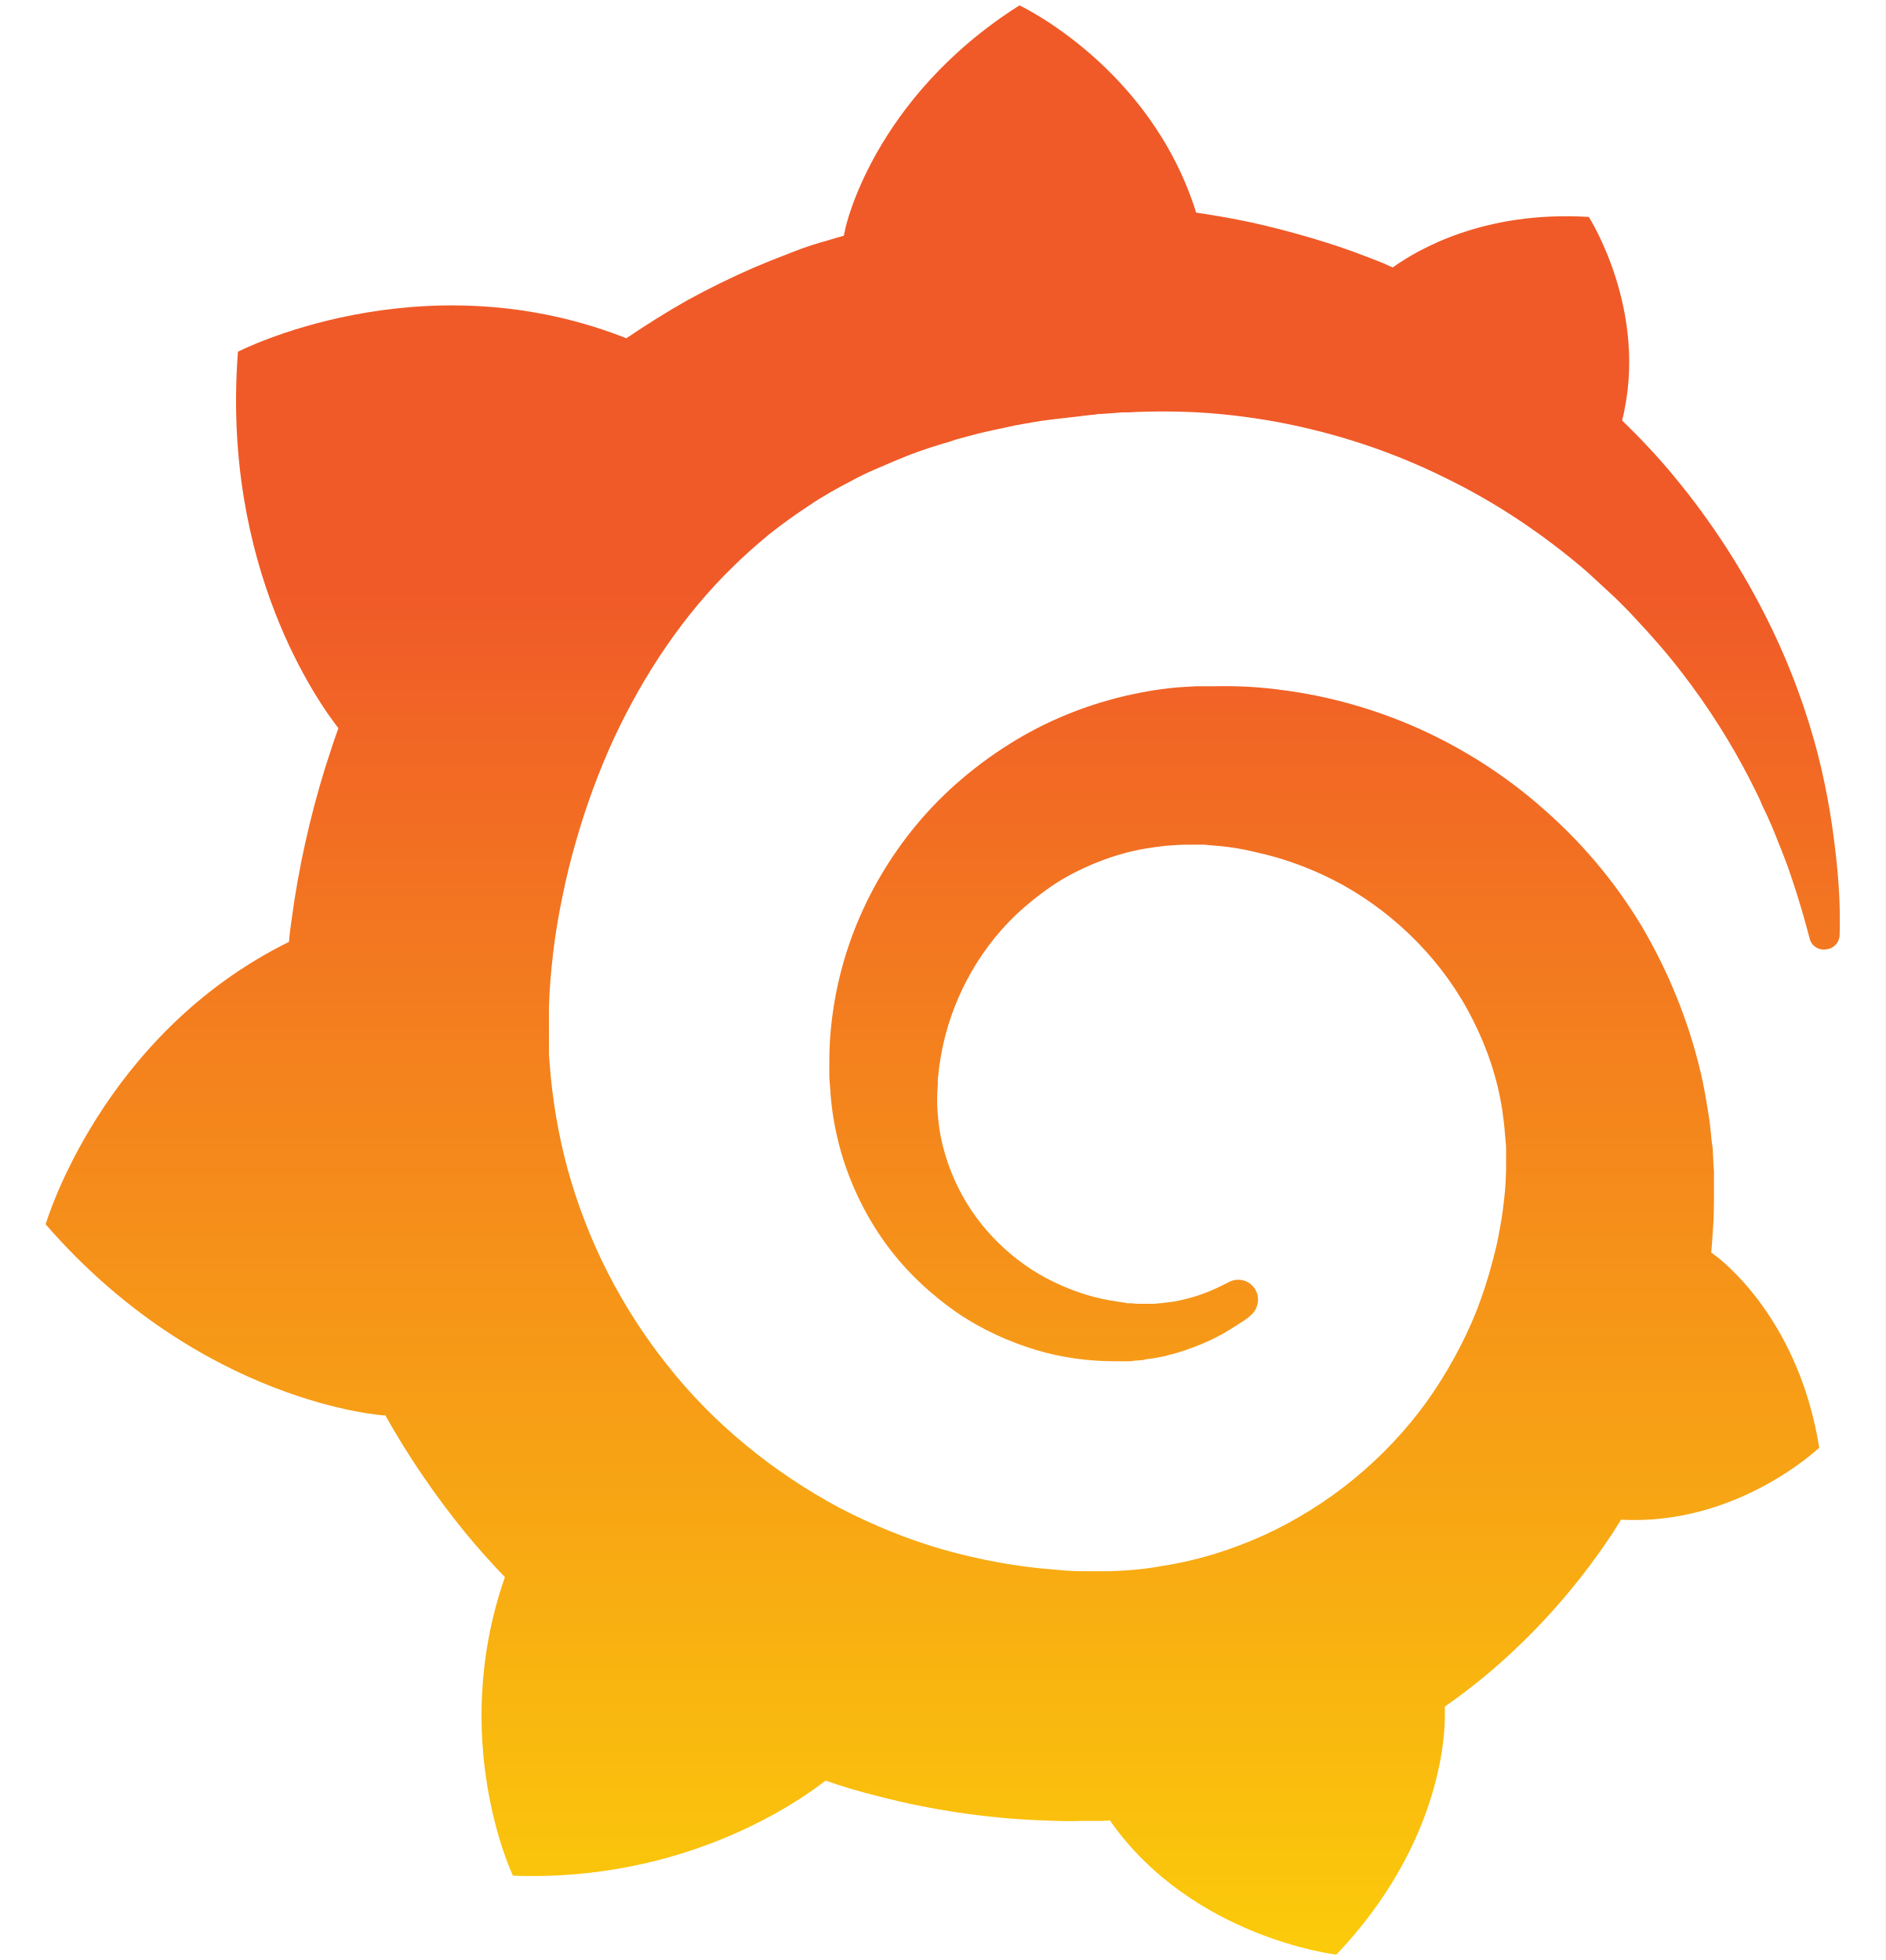
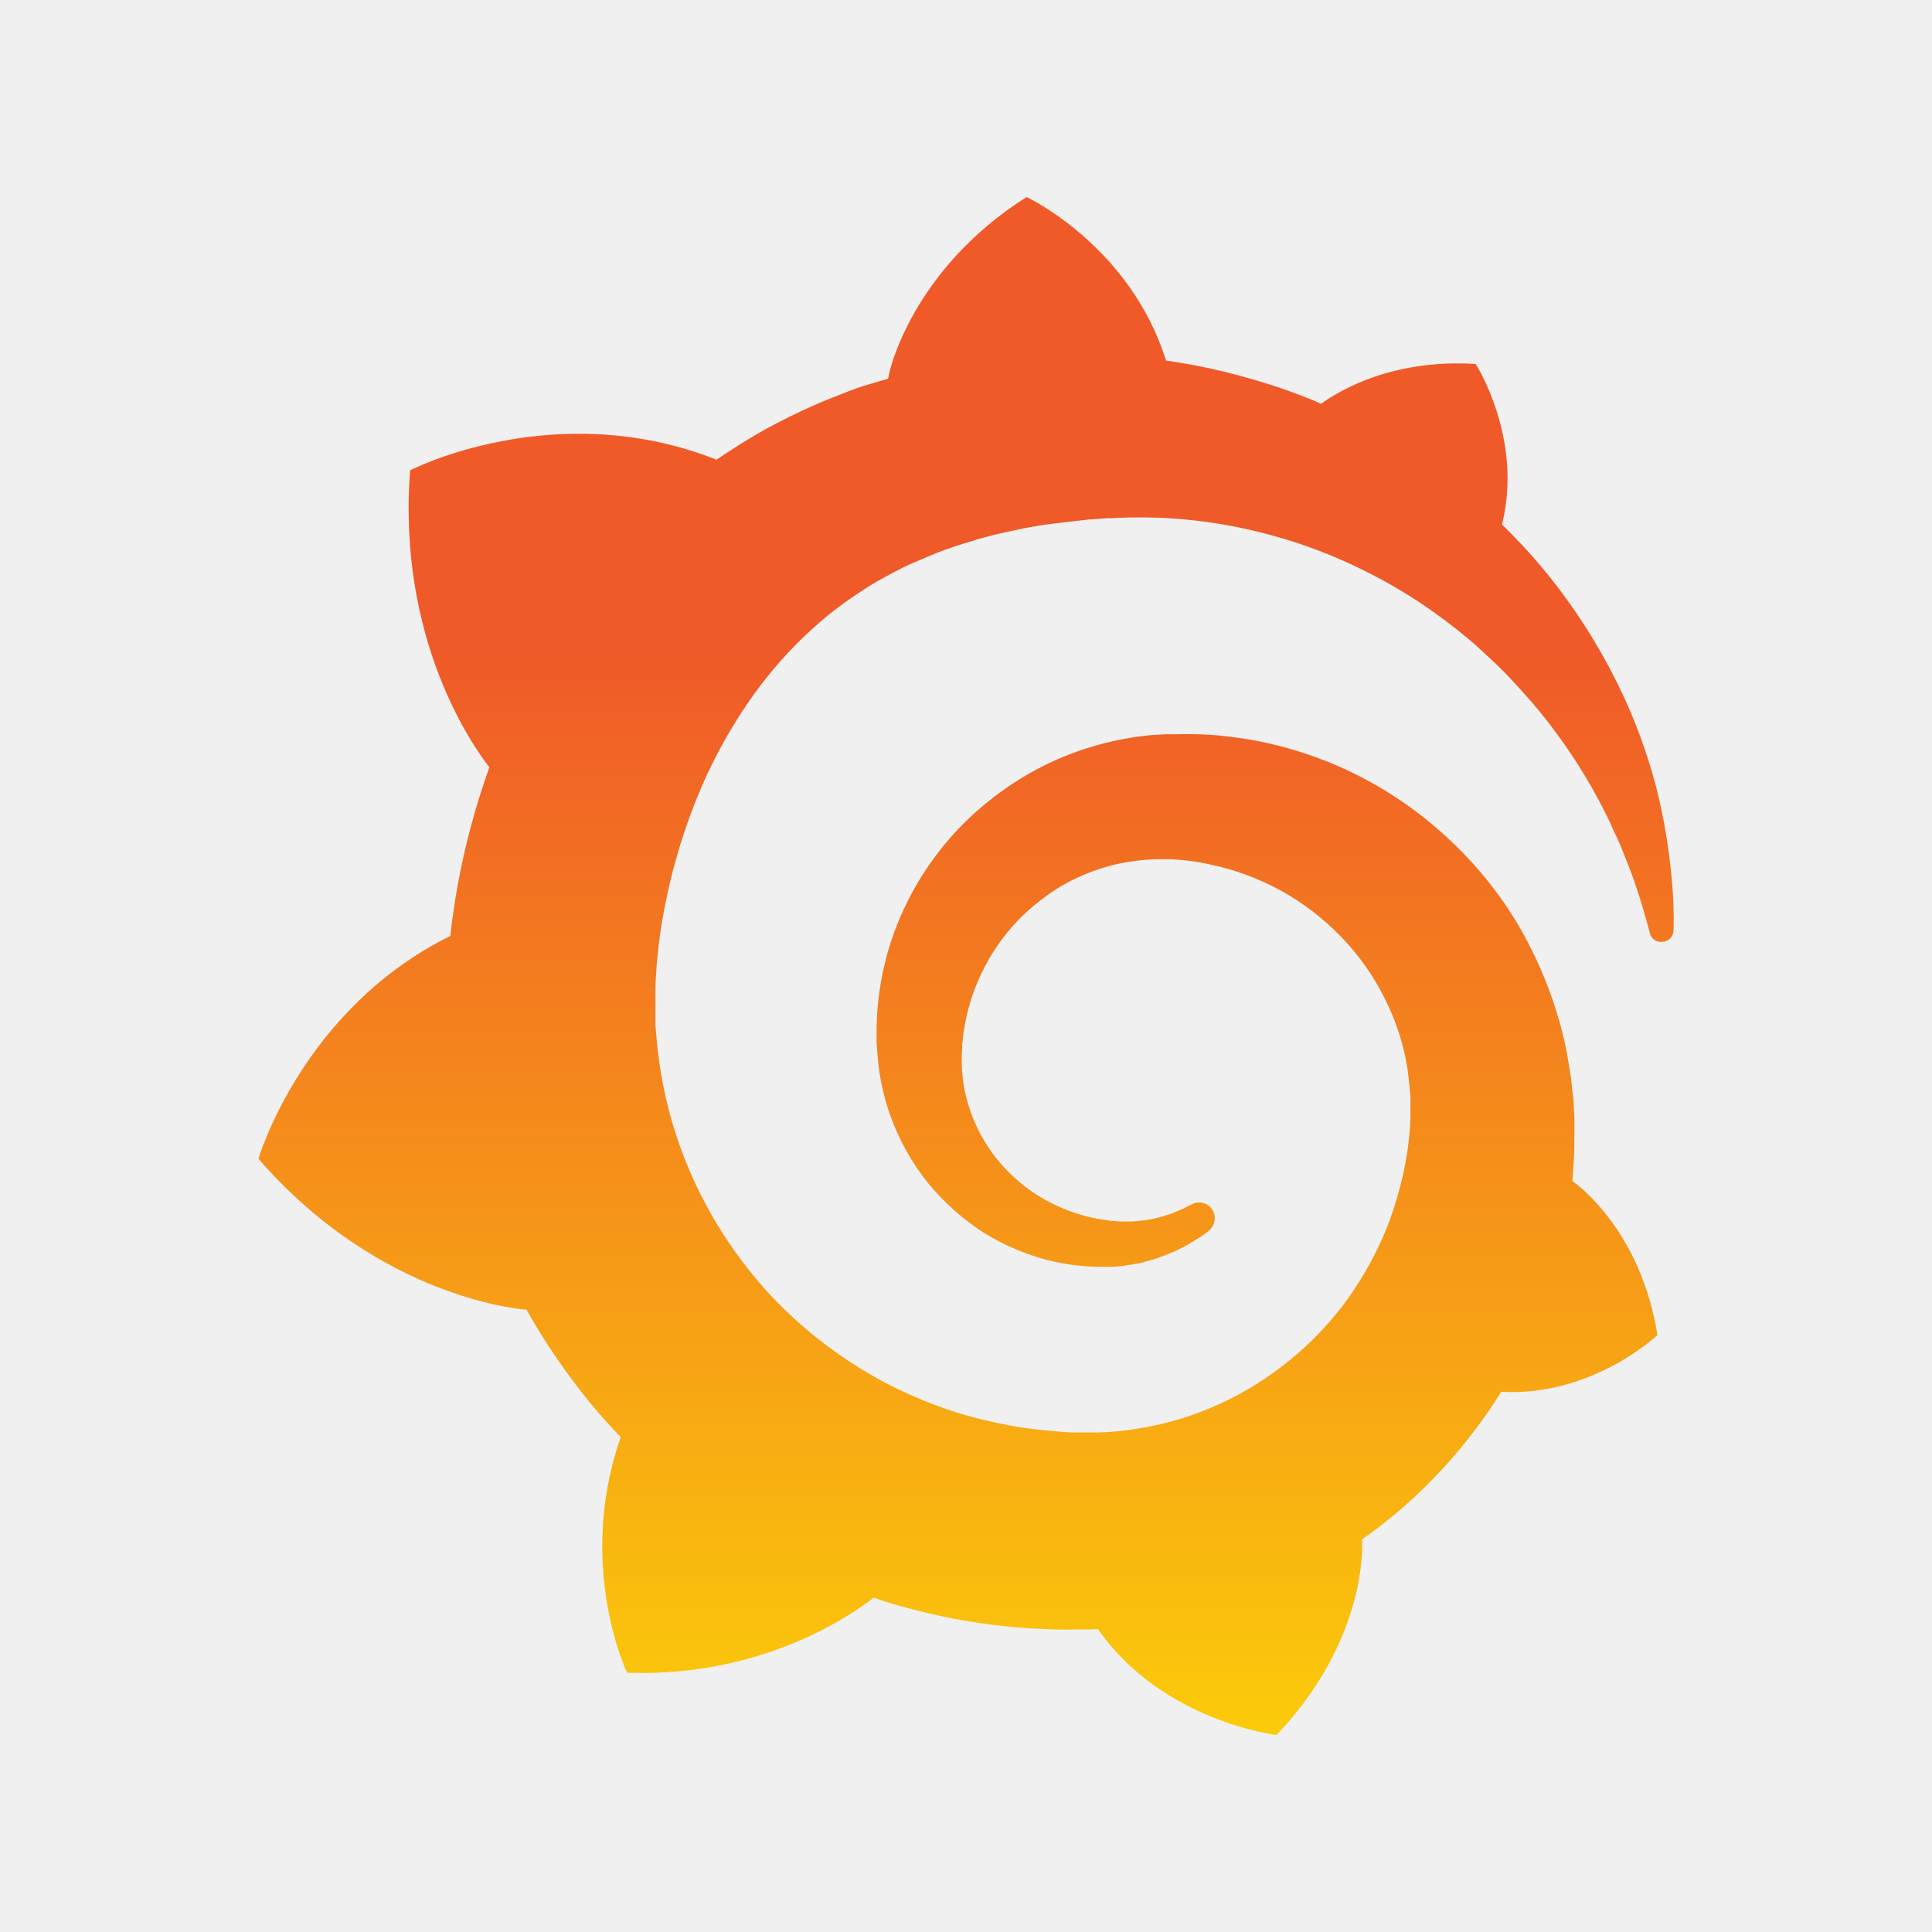
- <svg xmlns="http://www.w3.org/2000/svg" version="1.1" id="Layer_1" x="0px" y="0px" width="351px" height="365px" viewBox="0 0 351 365" style="enable-background:new 0 0 351 365;" xml:space="preserve">
-   <style type="text/css">
- 	.st0{fill:url(#SVGID_1_);}
- </style>
-   <rect width="351" height="365" fill="#FFFFFF" />
-   <g id="Layer_1_1_">
- </g>
-   <linearGradient id="SVGID_1_" gradientUnits="userSpaceOnUse" x1="175.5" y1="30%" x2="175.5" y2="99%">
-     <stop offset="0" style="stop-color:#F05A28" />
-     <stop offset="1" style="stop-color:#FBCA0A" />
-   </linearGradient>
-   <path class="st0" d="M342,161.2c-0.6-6.1-1.6-13.1-3.6-20.9c-2-7.7-5-16.2-9.4-25c-4.4-8.8-10.1-17.9-17.5-26.8  c-2.9-3.5-6.1-6.9-9.5-10.2c5.1-20.3-6.2-37.9-6.2-37.9c-19.5-1.2-31.9,6.1-36.5,9.4c-0.8-0.3-1.5-0.7-2.3-1  c-3.3-1.3-6.7-2.6-10.3-3.7c-3.5-1.1-7.1-2.1-10.8-3c-3.7-0.9-7.4-1.6-11.2-2.2c-0.7-0.1-1.3-0.2-2-0.3  c-8.5-27.2-32.9-38.6-32.9-38.6c-27.3,17.3-32.4,41.5-32.4,41.5s-0.1,0.5-0.3,1.4c-1.5,0.4-3,0.9-4.5,1.3c-2.1,0.6-4.2,1.4-6.2,2.2  c-2.1,0.8-4.1,1.6-6.2,2.5c-4.1,1.8-8.2,3.8-12.2,6c-3.9,2.2-7.7,4.6-11.4,7.1c-0.5-0.2-1-0.4-1-0.4c-37.8-14.4-71.3,2.9-71.3,2.9  c-3.1,40.2,15.1,65.5,18.7,70.1c-0.9,2.5-1.7,5-2.5,7.5c-2.8,9.1-4.9,18.4-6.2,28.1c-0.2,1.4-0.4,2.8-0.5,4.2  C18.8,192.7,8.5,228,8.5,228c29.1,33.5,63.1,35.6,63.1,35.6c0,0,0.1-0.1,0.1-0.1c4.3,7.7,9.3,15,14.9,21.9c2.4,2.9,4.8,5.6,7.4,8.3  c-10.6,30.4,1.5,55.6,1.5,55.6c32.4,1.2,53.7-14.2,58.2-17.7c3.2,1.1,6.5,2.1,9.8,2.9c10,2.6,20.2,4.1,30.4,4.5  c2.5,0.1,5.1,0.2,7.6,0.1l1.2,0l0.8,0l1.6,0l1.6-0.1l0,0.1c15.3,21.8,42.1,24.9,42.1,24.9c19.1-20.1,20.2-40.1,20.2-44.4l0,0  c0,0,0-0.1,0-0.3c0-0.4,0-0.6,0-0.6l0,0c0-0.3,0-0.6,0-0.9c4-2.8,7.8-5.8,11.4-9.1c7.6-6.9,14.3-14.8,19.9-23.3  c0.5-0.8,1-1.6,1.5-2.4c21.6,1.2,36.9-13.4,36.9-13.4c-3.6-22.5-16.4-33.5-19.1-35.6l0,0c0,0-0.1-0.1-0.3-0.2  c-0.2-0.1-0.2-0.2-0.2-0.2c0,0,0,0,0,0c-0.1-0.1-0.3-0.2-0.5-0.3c0.1-1.4,0.2-2.7,0.3-4.1c0.2-2.4,0.2-4.9,0.2-7.3l0-1.8l0-0.9  l0-0.5c0-0.6,0-0.4,0-0.6l-0.1-1.5l-0.1-2c0-0.7-0.1-1.3-0.2-1.9c-0.1-0.6-0.1-1.3-0.2-1.9l-0.2-1.9l-0.3-1.9  c-0.4-2.5-0.8-4.9-1.4-7.4c-2.3-9.7-6.1-18.9-11-27.2c-5-8.3-11.2-15.6-18.3-21.8c-7-6.2-14.9-11.2-23.1-14.9  c-8.3-3.7-16.9-6.1-25.5-7.2c-4.3-0.6-8.6-0.8-12.9-0.7l-1.6,0l-0.4,0c-0.1,0-0.6,0-0.5,0l-0.7,0l-1.6,0.1c-0.6,0-1.2,0.1-1.7,0.1  c-2.2,0.2-4.4,0.5-6.5,0.9c-8.6,1.6-16.7,4.7-23.8,9c-7.1,4.3-13.3,9.6-18.3,15.6c-5,6-8.9,12.7-11.6,19.6c-2.7,6.9-4.2,14.1-4.6,21  c-0.1,1.7-0.1,3.5-0.1,5.2c0,0.4,0,0.9,0,1.3l0.1,1.4c0.1,0.8,0.1,1.7,0.2,2.5c0.3,3.5,1,6.9,1.9,10.1c1.9,6.5,4.9,12.4,8.6,17.4  c3.7,5,8.2,9.1,12.9,12.4c4.7,3.2,9.8,5.5,14.8,7c5,1.5,10,2.1,14.7,2.1c0.6,0,1.2,0,1.7,0c0.3,0,0.6,0,0.9,0c0.3,0,0.6,0,0.9-0.1  c0.5,0,1-0.1,1.5-0.1c0.1,0,0.3,0,0.4-0.1l0.5-0.1c0.3,0,0.6-0.1,0.9-0.1c0.6-0.1,1.1-0.2,1.7-0.3c0.6-0.1,1.1-0.2,1.6-0.4  c1.1-0.2,2.1-0.6,3.1-0.9c2-0.7,4-1.5,5.7-2.4c1.8-0.9,3.4-2,5-3c0.4-0.3,0.9-0.6,1.3-1c1.6-1.3,1.9-3.7,0.6-5.3  c-1.1-1.4-3.1-1.8-4.7-0.9c-0.4,0.2-0.8,0.4-1.2,0.6c-1.4,0.7-2.8,1.3-4.3,1.8c-1.5,0.5-3.1,0.9-4.7,1.2c-0.8,0.1-1.6,0.2-2.5,0.3  c-0.4,0-0.8,0.1-1.3,0.1c-0.4,0-0.9,0-1.2,0c-0.4,0-0.8,0-1.2,0c-0.5,0-1,0-1.5-0.1c0,0-0.3,0-0.1,0l-0.2,0l-0.3,0  c-0.2,0-0.5,0-0.7-0.1c-0.5-0.1-0.9-0.1-1.4-0.2c-3.7-0.5-7.4-1.6-10.9-3.2c-3.6-1.6-7-3.8-10.1-6.6c-3.1-2.8-5.8-6.1-7.9-9.9  c-2.1-3.8-3.6-8-4.3-12.4c-0.3-2.2-0.5-4.5-0.4-6.7c0-0.6,0.1-1.2,0.1-1.8c0,0.2,0-0.1,0-0.1l0-0.2l0-0.5c0-0.3,0.1-0.6,0.1-0.9  c0.1-1.2,0.3-2.4,0.5-3.6c1.7-9.6,6.5-19,13.9-26.1c1.9-1.8,3.9-3.4,6-4.9c2.1-1.5,4.4-2.8,6.8-3.9c2.4-1.1,4.8-2,7.4-2.7  c2.5-0.7,5.1-1.1,7.8-1.4c1.3-0.1,2.6-0.2,4-0.2c0.4,0,0.6,0,0.9,0l1.1,0l0.7,0c0.3,0,0,0,0.1,0l0.3,0l1.1,0.1  c2.9,0.2,5.7,0.6,8.5,1.3c5.6,1.2,11.1,3.3,16.2,6.1c10.2,5.7,18.9,14.5,24.2,25.1c2.7,5.3,4.6,11,5.5,16.9c0.2,1.5,0.4,3,0.5,4.5  l0.1,1.1l0.1,1.1c0,0.4,0,0.8,0,1.1c0,0.4,0,0.8,0,1.1l0,1l0,1.1c0,0.7-0.1,1.9-0.1,2.6c-0.1,1.6-0.3,3.3-0.5,4.9  c-0.2,1.6-0.5,3.2-0.8,4.8c-0.3,1.6-0.7,3.2-1.1,4.7c-0.8,3.1-1.8,6.2-3,9.3c-2.4,6-5.6,11.8-9.4,17.1  c-7.7,10.6-18.2,19.2-30.2,24.7c-6,2.7-12.3,4.7-18.8,5.7c-3.2,0.6-6.5,0.9-9.8,1l-0.6,0l-0.5,0l-1.1,0l-1.6,0l-0.8,0  c0.4,0-0.1,0-0.1,0l-0.3,0c-1.8,0-3.5-0.1-5.3-0.3c-7-0.5-13.9-1.8-20.7-3.7c-6.7-1.9-13.2-4.6-19.4-7.8  c-12.3-6.6-23.4-15.6-32-26.5c-4.3-5.4-8.1-11.3-11.2-17.4c-3.1-6.1-5.6-12.6-7.4-19.1c-1.8-6.6-2.9-13.3-3.4-20.1l-0.1-1.3l0-0.3  l0-0.3l0-0.6l0-1.1l0-0.3l0-0.4l0-0.8l0-1.6l0-0.3c0,0,0,0.1,0-0.1l0-0.6c0-0.8,0-1.7,0-2.5c0.1-3.3,0.4-6.8,0.8-10.2  c0.4-3.4,1-6.9,1.7-10.3c0.7-3.4,1.5-6.8,2.5-10.2c1.9-6.7,4.3-13.2,7.1-19.3c5.7-12.2,13.1-23.1,22-31.8c2.2-2.2,4.5-4.2,6.9-6.2  c2.4-1.9,4.9-3.7,7.5-5.4c2.5-1.7,5.2-3.2,7.9-4.6c1.3-0.7,2.7-1.4,4.1-2c0.7-0.3,1.4-0.6,2.1-0.9c0.7-0.3,1.4-0.6,2.1-0.9  c2.8-1.2,5.7-2.2,8.7-3.1c0.7-0.2,1.5-0.4,2.2-0.7c0.7-0.2,1.5-0.4,2.2-0.6c1.5-0.4,3-0.8,4.5-1.1c0.7-0.2,1.5-0.3,2.3-0.5  c0.8-0.2,1.5-0.3,2.3-0.5c0.8-0.1,1.5-0.3,2.3-0.4l1.1-0.2l1.2-0.2c0.8-0.1,1.5-0.2,2.3-0.3c0.9-0.1,1.7-0.2,2.6-0.3  c0.7-0.1,1.9-0.2,2.6-0.3c0.5-0.1,1.1-0.1,1.6-0.2l1.1-0.1l0.5-0.1l0.6,0c0.9-0.1,1.7-0.1,2.6-0.2l1.3-0.1c0,0,0.5,0,0.1,0l0.3,0  l0.6,0c0.7,0,1.5-0.1,2.2-0.1c2.9-0.1,5.9-0.1,8.8,0c5.8,0.2,11.5,0.9,17,1.9c11.1,2.1,21.5,5.6,31,10.3  c9.5,4.6,17.9,10.3,25.3,16.5c0.5,0.4,0.9,0.8,1.4,1.2c0.4,0.4,0.9,0.8,1.3,1.2c0.9,0.8,1.7,1.6,2.6,2.4c0.9,0.8,1.7,1.6,2.5,2.4  c0.8,0.8,1.6,1.6,2.4,2.5c3.1,3.3,6,6.6,8.6,10c5.2,6.7,9.4,13.5,12.7,19.9c0.2,0.4,0.4,0.8,0.6,1.2c0.2,0.4,0.4,0.8,0.6,1.2  c0.4,0.8,0.8,1.6,1.1,2.4c0.4,0.8,0.7,1.5,1.1,2.3c0.3,0.8,0.7,1.5,1,2.3c1.2,3,2.4,5.9,3.3,8.6c1.5,4.4,2.6,8.3,3.5,11.7  c0.3,1.4,1.6,2.3,3,2.1c1.5-0.1,2.6-1.3,2.6-2.8C342.6,170.4,342.5,166.1,342,161.2z" />
+ <svg xmlns="http://www.w3.org/2000/svg" width="456" height="456" viewBox="-52.5 -45.5 456 456">
+   <defs>
+     <linearGradient id="grafana-gradient" gradientUnits="userSpaceOnUse" x1="175.5" y1="109.5" x2="175.5" y2="361.4">
+       <stop offset="0" stop-color="#F05A28" />
+       <stop offset="1" stop-color="#FBCA0A" />
+     </linearGradient>
+   </defs>
+   <path fill="url(#grafana-gradient)" d="M342,161.2c-0.6-6.1-1.6-13.1-3.6-20.9c-2-7.7-5-16.2-9.4-25c-4.4-8.8-10.1-17.9-17.5-26.8c-2.9-3.5-6.1-6.9-9.5-10.2c5.1-20.3-6.2-37.9-6.2-37.9c-19.5-1.2-31.9,6.1-36.5,9.4c-0.8-0.3-1.5-0.7-2.3-1c-3.3-1.3-6.7-2.6-10.3-3.7c-3.5-1.1-7.1-2.1-10.8-3c-3.7-0.9-7.4-1.6-11.2-2.2c-0.7-0.1-1.3-0.2-2-0.3c-8.5-27.2-32.9-38.6-32.9-38.6c-27.3,17.3-32.4,41.5-32.4,41.5s-0.1,0.5-0.3,1.4c-1.5,0.4-3,0.9-4.5,1.3c-2.1,0.6-4.2,1.4-6.2,2.2c-2.1,0.8-4.1,1.6-6.2,2.5c-4.1,1.8-8.2,3.8-12.2,6c-3.9,2.2-7.7,4.6-11.4,7.1c-0.5-0.2-1-0.4-1-0.4c-37.8-14.4-71.3,2.9-71.3,2.9c-3.1,40.2,15.1,65.5,18.7,70.1c-0.9,2.5-1.7,5-2.5,7.5c-2.8,9.1-4.9,18.4-6.2,28.1c-0.2,1.4-0.4,2.8-0.5,4.2C18.8,192.7,8.5,228,8.5,228c29.1,33.5,63.1,35.6,63.1,35.6c0,0,0.1-0.1,0.1-0.1c4.3,7.7,9.3,15,14.9,21.9c2.4,2.9,4.8,5.6,7.4,8.3c-10.6,30.4,1.5,55.6,1.5,55.6c32.4,1.2,53.7-14.2,58.2-17.7c3.2,1.1,6.5,2.1,9.8,2.9c10,2.6,20.2,4.1,30.4,4.5c2.5,0.1,5.1,0.2,7.6,0.1l1.2,0l0.8,0l1.6,0l1.6-0.1l0,0.1c15.3,21.8,42.1,24.9,42.1,24.9c19.1-20.1,20.2-40.1,20.2-44.4l0,0c0,0,0-0.1,0-0.3c0-0.4,0-0.6,0-0.6l0,0c0-0.3,0-0.6,0-0.9c4-2.8,7.8-5.8,11.4-9.1c7.6-6.9,14.3-14.8,19.9-23.3c0.5-0.8,1-1.6,1.5-2.4c21.6,1.2,36.9-13.4,36.9-13.4c-3.6-22.5-16.4-33.5-19.1-35.6l0,0c0,0-0.1-0.1-0.3-0.2c-0.2-0.1-0.2-0.2-0.2-0.2c0,0,0,0,0,0c-0.1-0.1-0.3-0.2-0.5-0.3c0.1-1.4,0.2-2.7,0.3-4.1c0.2-2.4,0.2-4.9,0.2-7.3l0-1.8l0-0.9l0-0.5c0-0.6,0-0.4,0-0.6l-0.1-1.5l-0.1-2c0-0.7-0.1-1.3-0.2-1.9c-0.1-0.6-0.1-1.3-0.2-1.9l-0.2-1.9l-0.3-1.9c-0.4-2.5-0.8-4.9-1.4-7.4c-2.3-9.7-6.1-18.9-11-27.2c-5-8.3-11.2-15.6-18.3-21.8c-7-6.2-14.9-11.2-23.1-14.9c-8.3-3.7-16.9-6.1-25.5-7.2c-4.3-0.6-8.6-0.8-12.9-0.7l-1.6,0l-0.4,0c-0.1,0-0.6,0-0.5,0l-0.7,0l-1.6,0.1c-0.6,0-1.2,0.1-1.7,0.1c-2.2,0.2-4.4,0.5-6.5,0.9c-8.6,1.6-16.7,4.7-23.8,9c-7.1,4.3-13.3,9.6-18.3,15.6c-5,6-8.9,12.7-11.6,19.6c-2.7,6.9-4.2,14.1-4.6,21c-0.1,1.7-0.1,3.5-0.1,5.2c0,0.4,0,0.9,0,1.3l0.1,1.4c0.1,0.8,0.1,1.7,0.2,2.5c0.3,3.5,1,6.9,1.9,10.1c1.9,6.5,4.9,12.4,8.6,17.4c3.7,5,8.2,9.1,12.9,12.4c4.7,3.2,9.8,5.5,14.8,7c5,1.5,10,2.1,14.7,2.1c0.6,0,1.2,0,1.7,0c0.3,0,0.6,0,0.9,0c0.3,0,0.6,0,0.9-0.1c0.5,0,1-0.1,1.5-0.1c0.1,0,0.3,0,0.4-0.1l0.5-0.1c0.3,0,0.6-0.1,0.9-0.1c0.6-0.1,1.1-0.2,1.7-0.3c0.6-0.1,1.1-0.2,1.6-0.4c1.1-0.2,2.1-0.6,3.1-0.9c2-0.7,4-1.5,5.7-2.4c1.8-0.9,3.4-2,5-3c0.4-0.3,0.9-0.6,1.3-1c1.6-1.3,1.9-3.7,0.6-5.3c-1.1-1.4-3.1-1.8-4.7-0.9c-0.4,0.2-0.8,0.4-1.2,0.6c-1.4,0.7-2.8,1.3-4.3,1.8c-1.5,0.5-3.1,0.9-4.7,1.2c-0.8,0.1-1.6,0.2-2.5,0.3c-0.4,0-0.8,0.1-1.3,0.1c-0.4,0-0.9,0-1.2,0c-0.4,0-0.8,0-1.2,0c-0.5,0-1,0-1.5-0.1c0,0-0.3,0-0.1,0l-0.2,0l-0.3,0c-0.2,0-0.5,0-0.7-0.1c-0.5-0.1-0.9-0.1-1.4-0.2c-3.7-0.5-7.4-1.6-10.9-3.2c-3.6-1.6-7-3.8-10.1-6.6c-3.1-2.8-5.8-6.1-7.9-9.9c-2.1-3.8-3.6-8-4.3-12.4c-0.3-2.2-0.5-4.5-0.4-6.7c0-0.6,0.1-1.2,0.1-1.8c0,0.2,0-0.1,0-0.1l0-0.2l0-0.5c0-0.3,0.1-0.6,0.1-0.9c0.1-1.2,0.3-2.4,0.5-3.6c1.7-9.6,6.5-19,13.9-26.1c1.9-1.8,3.9-3.4,6-4.9c2.1-1.5,4.4-2.8,6.8-3.9c2.4-1.1,4.8-2,7.4-2.7c2.5-0.7,5.1-1.1,7.8-1.4c1.3-0.1,2.6-0.2,4-0.2c0.4,0,0.6,0,0.9,0l1.1,0l0.7,0c0.3,0,0,0,0.1,0l0.3,0l1.1,0.1c2.9,0.2,5.7,0.6,8.5,1.3c5.6,1.2,11.1,3.3,16.2,6.1c10.2,5.7,18.9,14.5,24.2,25.1c2.7,5.3,4.6,11,5.5,16.9c0.2,1.5,0.4,3,0.5,4.5l0.1,1.1l0.1,1.1c0,0.4,0,0.8,0,1.1c0,0.4,0,0.8,0,1.1l0,1l0,1.1c0,0.7-0.1,1.9-0.1,2.6c-0.1,1.6-0.3,3.3-0.5,4.9c-0.2,1.6-0.5,3.2-0.8,4.8c-0.3,1.6-0.7,3.2-1.1,4.7c-0.8,3.1-1.8,6.2-3,9.3c-2.4,6-5.6,11.8-9.4,17.1c-7.7,10.6-18.2,19.2-30.2,24.7c-6,2.7-12.3,4.7-18.8,5.7c-3.2,0.6-6.5,0.9-9.8,1l-0.6,0l-0.5,0l-1.1,0l-1.6,0l-0.8,0c0.4,0-0.1,0-0.1,0l-0.3,0c-1.8,0-3.5-0.1-5.3-0.3c-7-0.5-13.9-1.8-20.7-3.7c-6.7-1.9-13.2-4.6-19.4-7.8c-12.3-6.6-23.4-15.6-32-26.5c-4.3-5.4-8.1-11.3-11.2-17.4c-3.1-6.1-5.6-12.6-7.4-19.1c-1.8-6.6-2.9-13.3-3.4-20.1l-0.1-1.3l0-0.3l0-0.3l0-0.6l0-1.1l0-0.3l0-0.4l0-0.8l0-1.6l0-0.3c0,0,0,0.1,0-0.1l0-0.6c0-0.8,0-1.7,0-2.5c0.1-3.3,0.4-6.8,0.8-10.2c0.4-3.4,1-6.9,1.7-10.3c0.7-3.4,1.5-6.8,2.5-10.2c1.9-6.7,4.3-13.2,7.1-19.3c5.7-12.2,13.1-23.1,22-31.8c2.2-2.2,4.5-4.2,6.9-6.2c2.4-1.9,4.9-3.7,7.5-5.4c2.5-1.7,5.2-3.2,7.9-4.6c1.3-0.7,2.7-1.4,4.1-2c0.7-0.3,1.4-0.6,2.1-0.9c0.7-0.3,1.4-0.6,2.1-0.9c2.8-1.2,5.7-2.2,8.7-3.1c0.7-0.2,1.5-0.4,2.2-0.7c0.7-0.2,1.5-0.4,2.2-0.6c1.5-0.4,3-0.8,4.5-1.1c0.7-0.2,1.5-0.3,2.3-0.5c0.8-0.2,1.5-0.3,2.3-0.5c0.8-0.1,1.5-0.3,2.3-0.4l1.1-0.2l1.2-0.2c0.8-0.1,1.5-0.2,2.3-0.3c0.9-0.1,1.7-0.2,2.6-0.3c0.7-0.1,1.9-0.2,2.6-0.3c0.5-0.1,1.1-0.1,1.6-0.2l1.1-0.1l0.5-0.1l0.6,0c0.9-0.1,1.7-0.1,2.6-0.2l1.3-0.1c0,0,0.5,0,0.1,0l0.3,0l0.6,0c0.7,0,1.5-0.1,2.2-0.1c2.9-0.1,5.9-0.1,8.8,0c5.8,0.2,11.5,0.9,17,1.9c11.1,2.1,21.5,5.6,31,10.3c9.5,4.6,17.9,10.3,25.3,16.5c0.5,0.4,0.9,0.8,1.4,1.2c0.4,0.4,0.9,0.8,1.3,1.2c0.9,0.8,1.7,1.6,2.6,2.4c0.9,0.8,1.7,1.6,2.5,2.4c0.8,0.8,1.6,1.6,2.4,2.5c3.1,3.3,6,6.6,8.6,10c5.2,6.7,9.4,13.5,12.7,19.9c0.2,0.4,0.4,0.8,0.6,1.2c0.2,0.4,0.4,0.8,0.6,1.2c0.4,0.8,0.8,1.6,1.1,2.4c0.4,0.8,0.7,1.5,1.1,2.3c0.3,0.8,0.7,1.5,1,2.3c1.2,3,2.4,5.9,3.3,8.6c1.5,4.4,2.6,8.3,3.5,11.7c0.3,1.4,1.6,2.3,3,2.1c1.5-0.1,2.6-1.3,2.6-2.8C342.6,170.4,342.5,166.1,342,161.2z" />
</svg>
